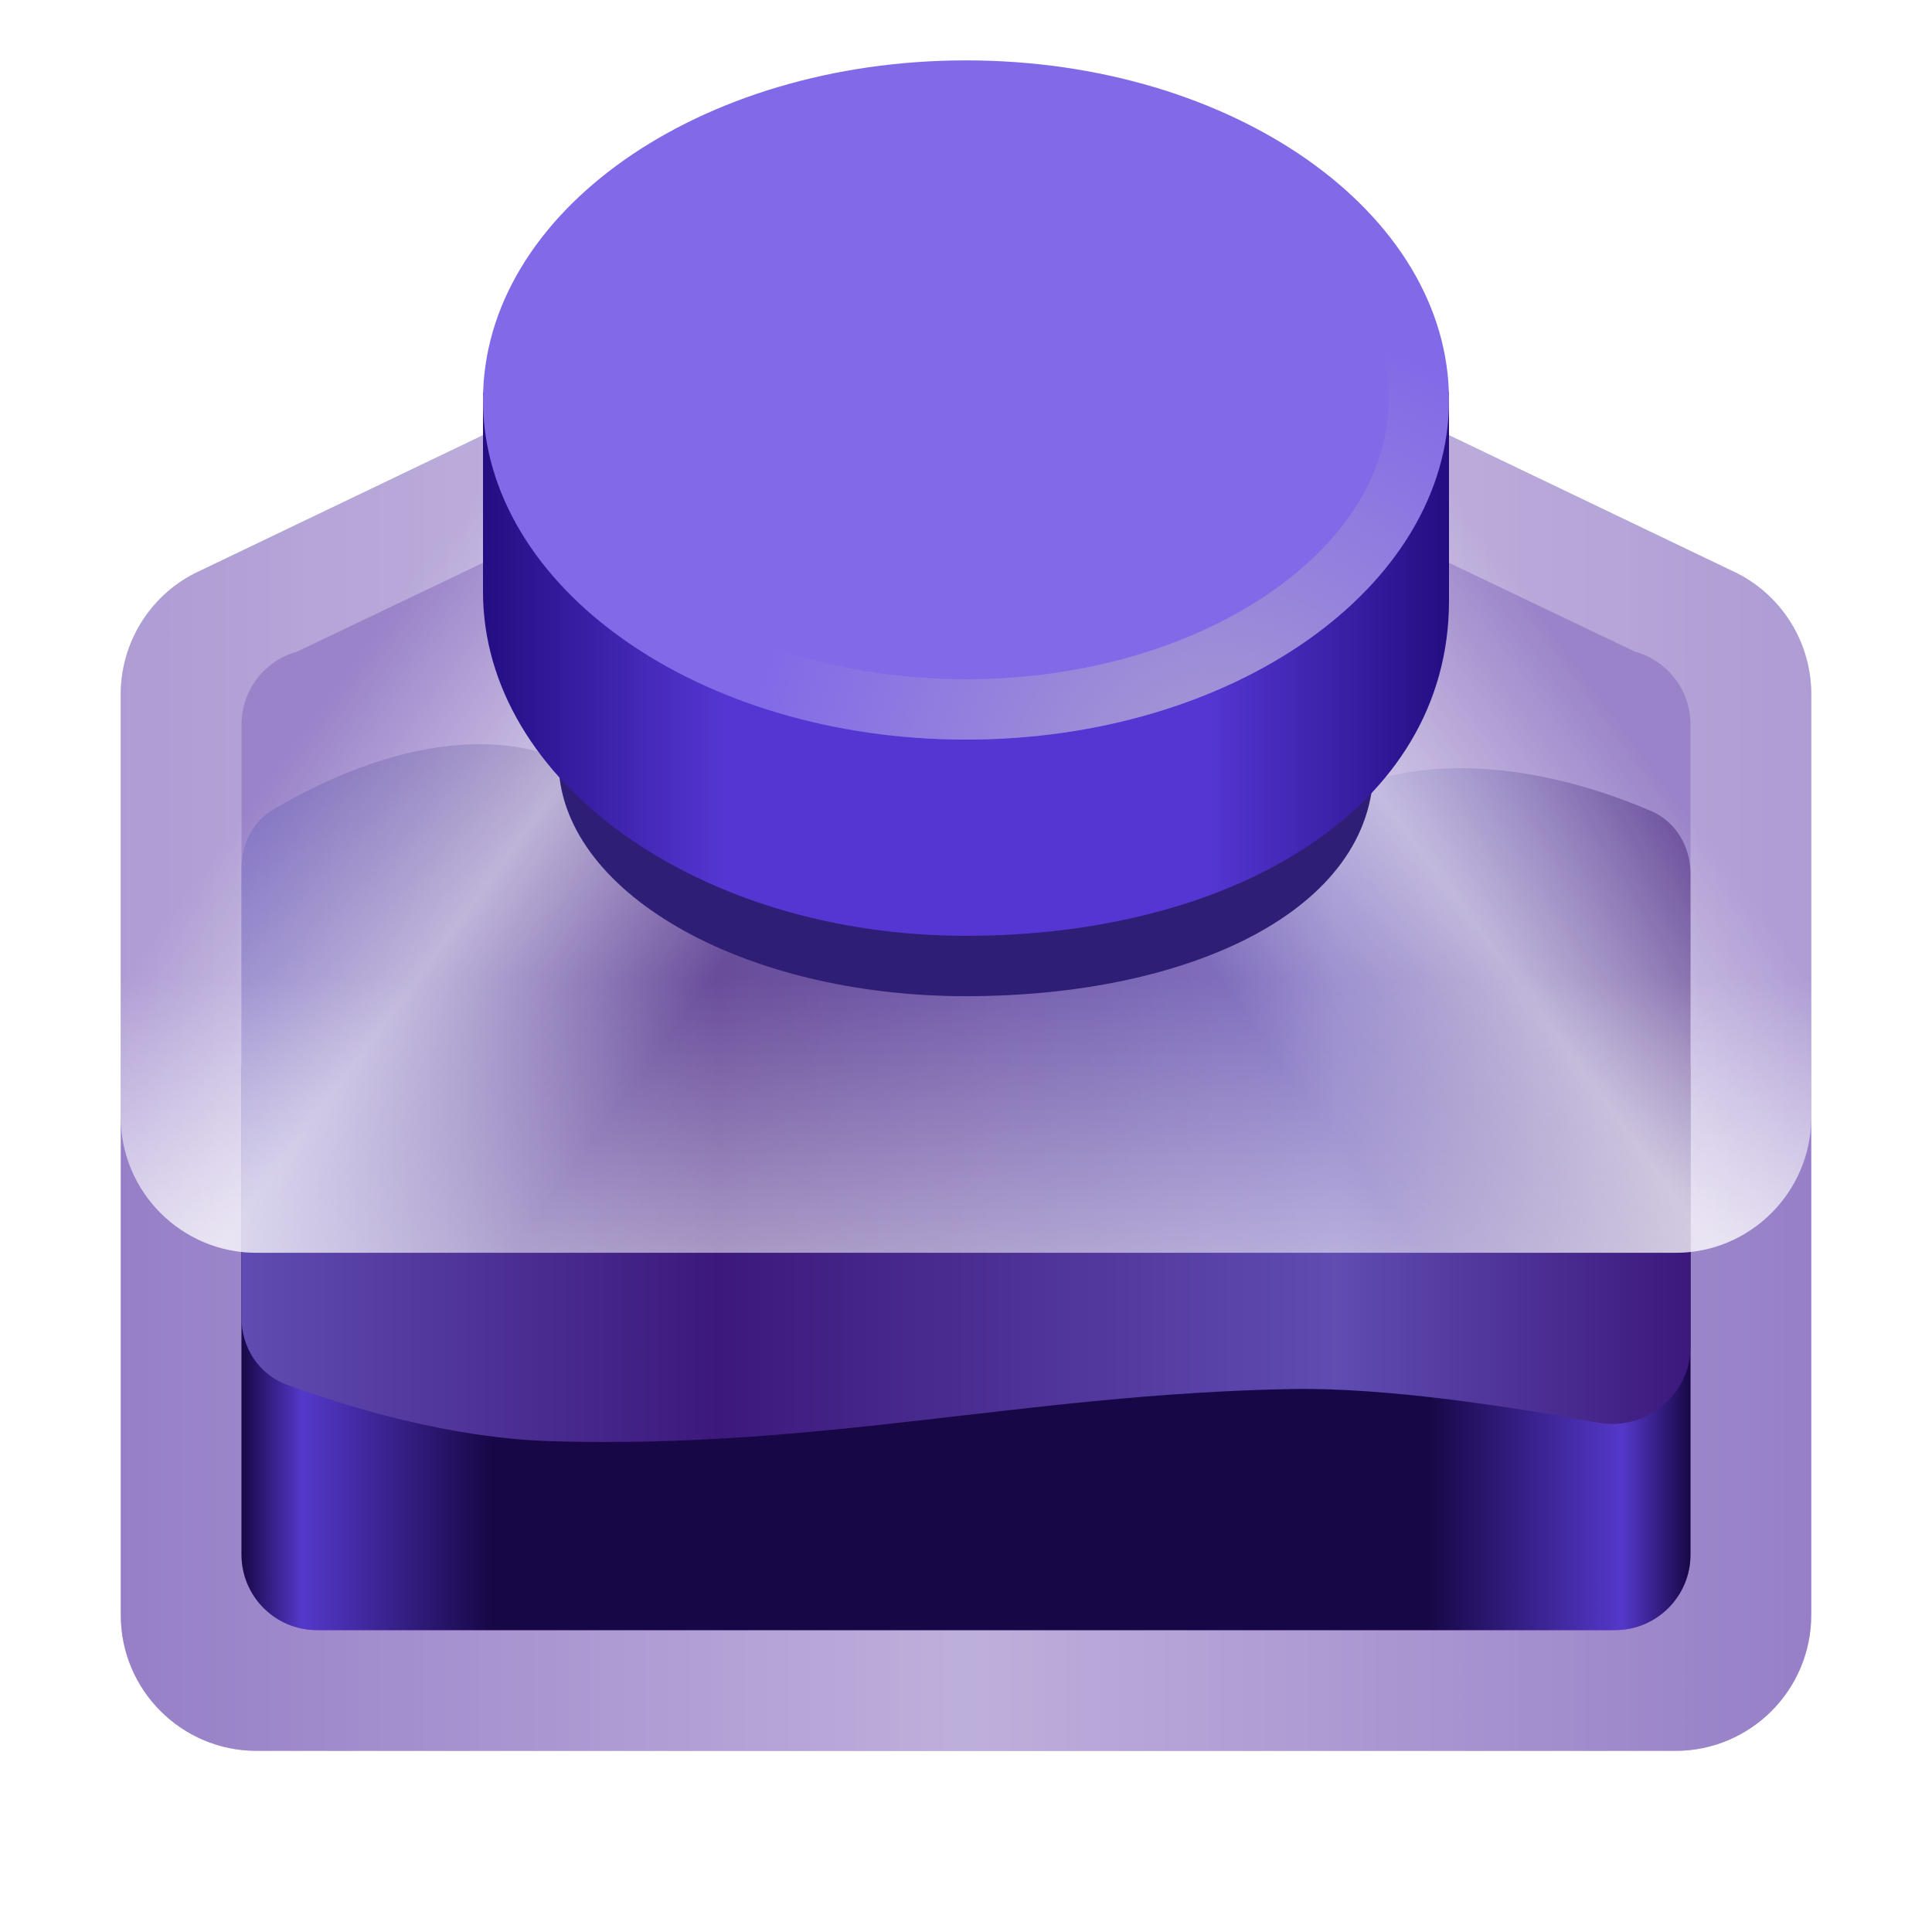
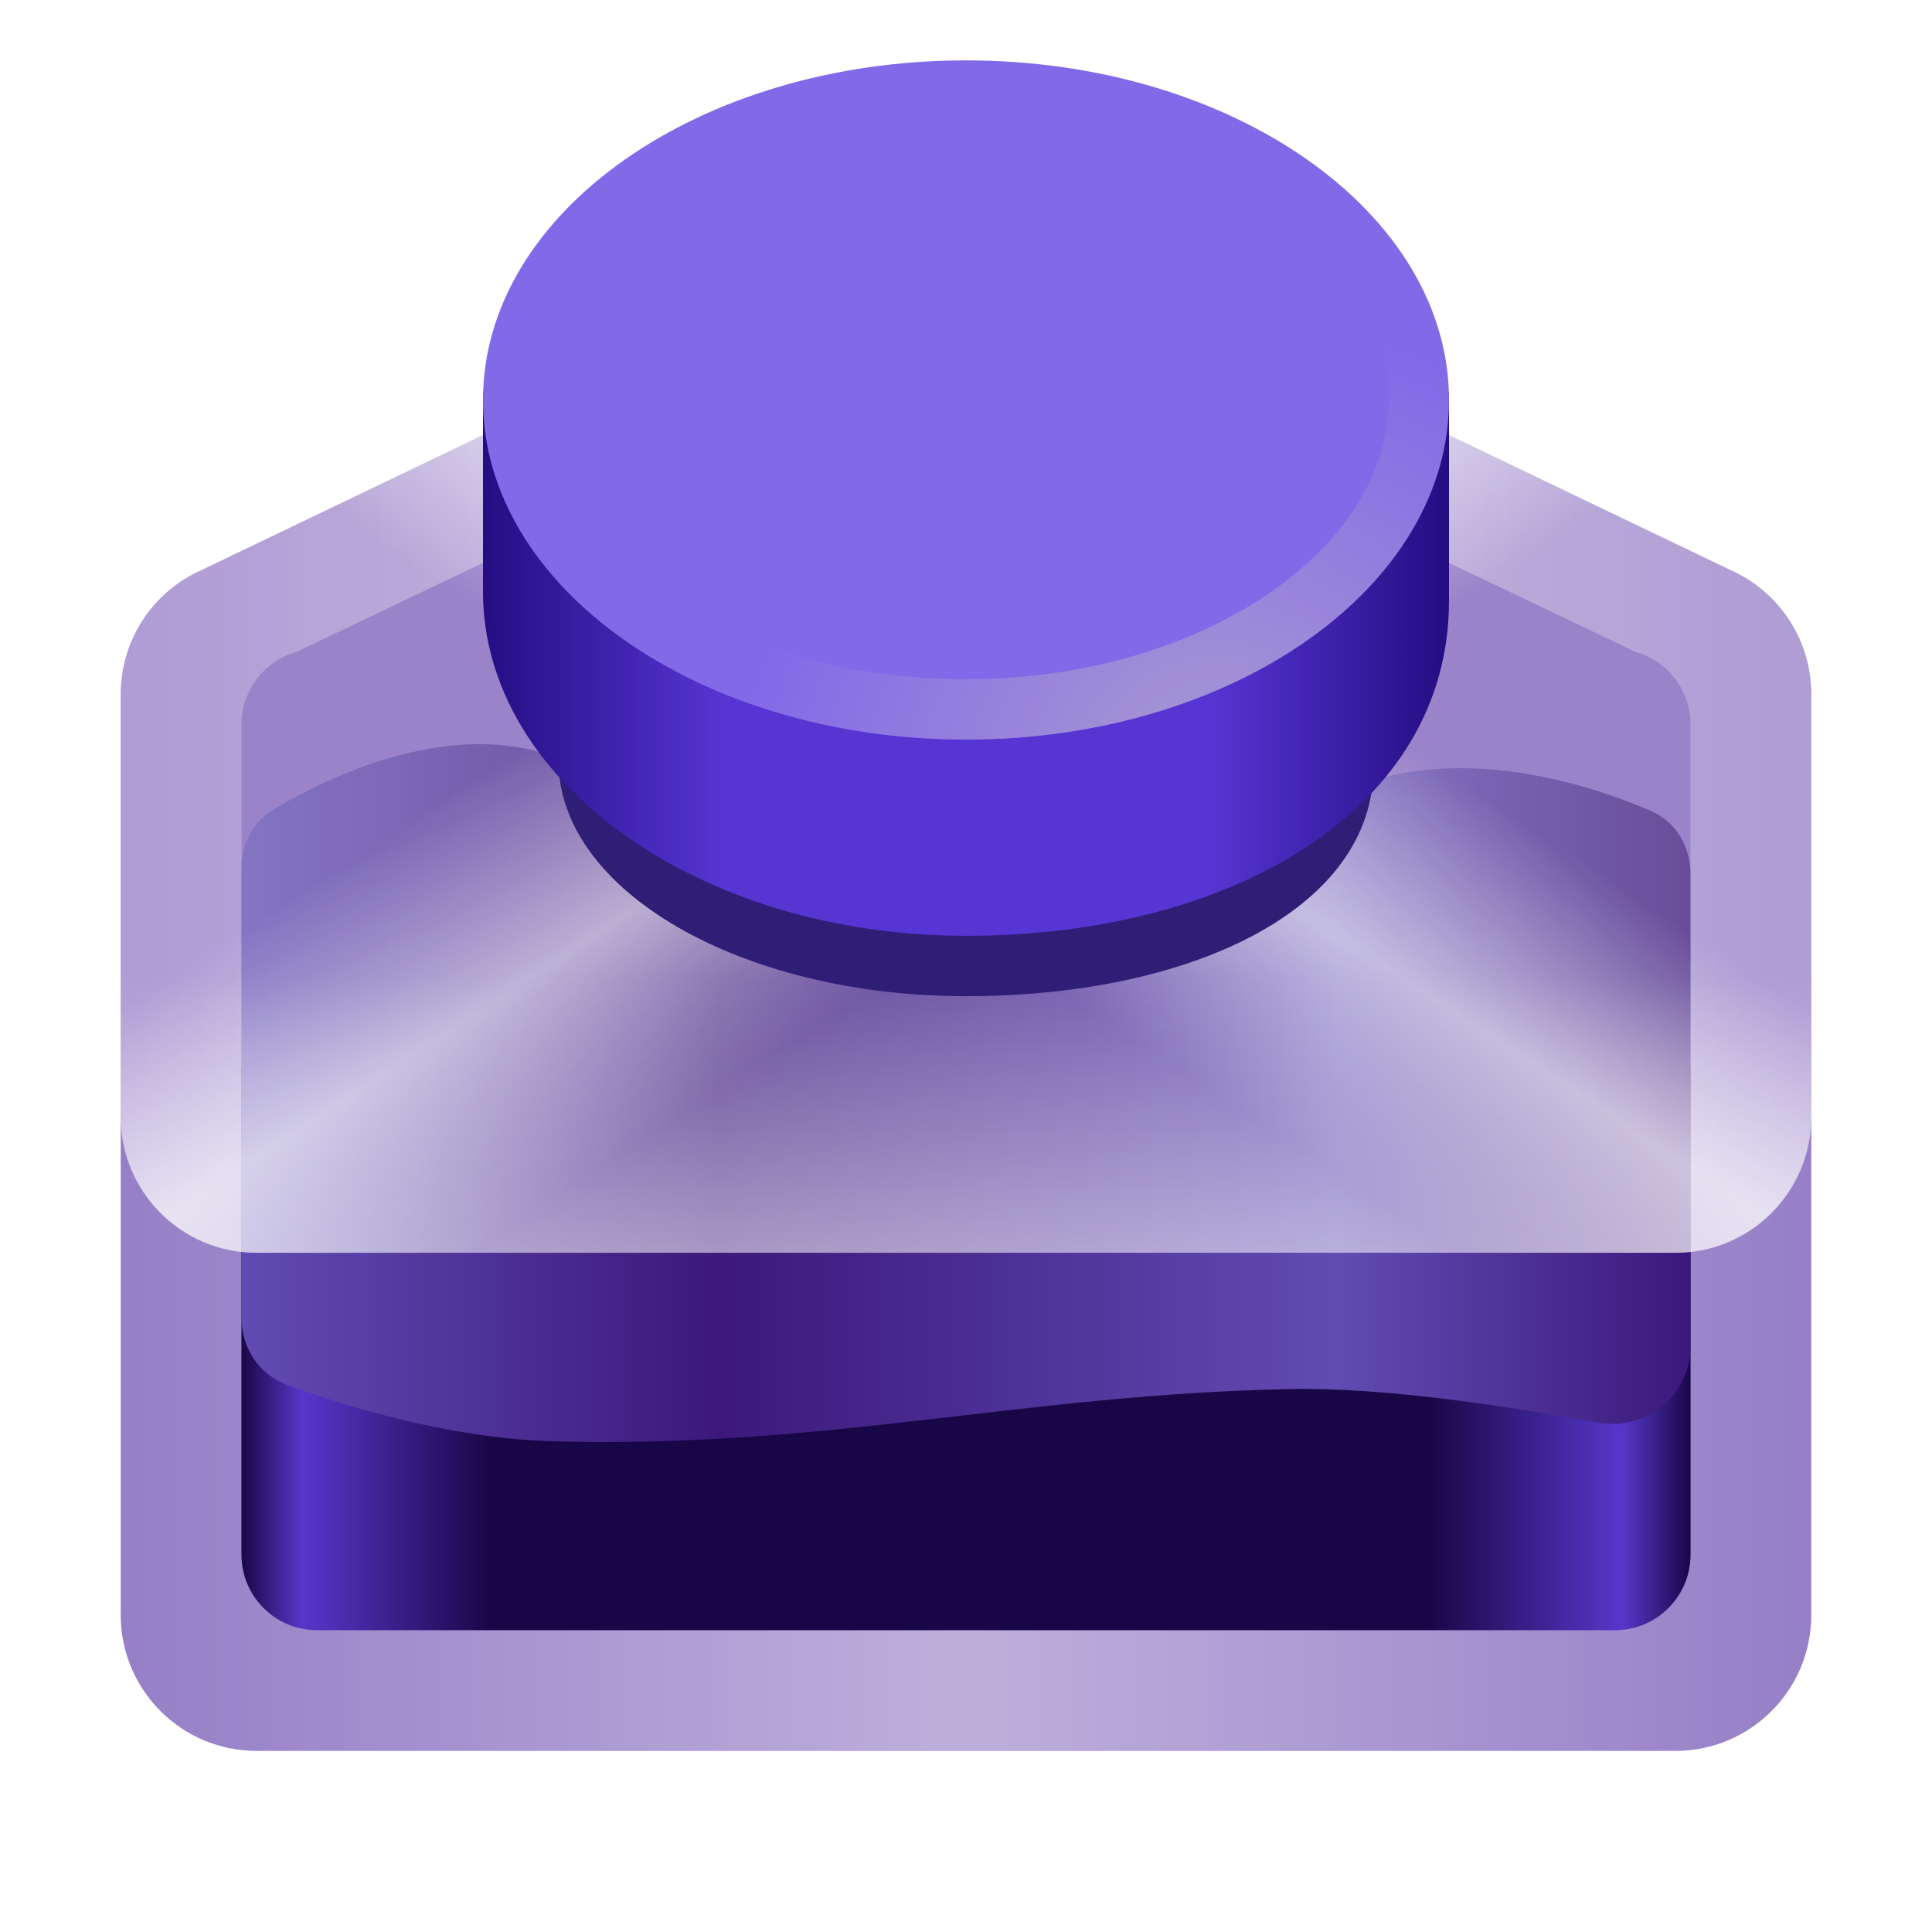
<svg xmlns="http://www.w3.org/2000/svg" width="128" height="128" fill="none">
  <path d="M120 107V46a8.998 8.998 0 0 0-4.873-8l-.489-.234L64 13.5 13.362 37.766l-.49.234A9 9 0 0 0 8 46v61a9 9 0 0 0 9 9h94a9 9 0 0 0 9-9Z" fill="#7C5FB9" />
  <path fill-rule="evenodd" clip-rule="evenodd" d="M120 46v61a9 9 0 0 1-9 9H17a9 9 0 0 1-9-9V46a9 9 0 0 1 4.873-8l.489-.234L64 13.5l50.638 24.266.489.234A8.998 8.998 0 0 1 120 46Zm-11.675-2.823L64 22 19.675 43.177A5.002 5.002 0 0 0 16 48v55a5 5 0 0 0 5 5h86a5 5 0 0 0 5-5V48a5.002 5.002 0 0 0-3.675-4.823Z" fill="url(#a)" />
  <path d="M16 71a5 5 0 0 1 5-5h86a5 5 0 0 1 5 5v32a5 5 0 0 1-5 5H21a5 5 0 0 1-5-5V71Z" fill="url(#b)" />
  <path d="M16 57.519c0-1.585.745-3.076 2.107-3.886 4.186-2.49 13.799-7.07 21.393-2.133C48.472 57.332 70.781 73.4 81 59c8.578-12.087 22.628-7.755 28.4-5.262 1.643.71 2.6 2.365 2.6 4.155V89.23c0 3.205-2.973 5.603-6.125 5.023-5.663-1.043-14.123-2.35-20.375-2.226-17.766.354-31 3.992-49 3.456-6.819-.203-13.698-2.348-17.499-3.743C17.153 91.062 16 89.28 16 87.31V57.52Z" fill="url(#c)" />
-   <path opacity=".8" d="M8 74V46a9 9 0 0 1 4.873-8l.489-.234L64 13.5l50.638 24.266.489.234A8.998 8.998 0 0 1 120 46v28a9 9 0 0 1-9 9H17a9 9 0 0 1-9-9Z" fill="url(#d)" />
-   <path opacity=".8" d="M120 74V46a8.998 8.998 0 0 0-4.873-8l-.489-.234L64 13.5 13.362 37.766l-.49.234A9 9 0 0 0 8 46v28a9 9 0 0 0 9 9h94a9 9 0 0 0 9-9Z" fill="url(#e)" />
+   <path opacity=".8" d="M120 74V46a8.998 8.998 0 0 0-4.873-8l-.489-.234L64 13.5 13.362 37.766l-.49.234A9 9 0 0 0 8 46v28a9 9 0 0 0 9 9h94a9 9 0 0 0 9-9Z" fill="url(#d)" />
+   <path opacity=".8" d="M8 74V46a8.998 8.998 0 0 1 4.873-8l.489-.234L64 13.5l50.638 24.266.489.234A8.998 8.998 0 0 1 120 46v28a9 9 0 0 1-9 9H17a9 9 0 0 1-9-9Z" fill="url(#e)" />
  <path opacity=".8" d="M120 74V46a8.998 8.998 0 0 0-4.873-8l-.489-.234L64 13.5 13.362 37.766l-.49.234A9 9 0 0 0 8 46v28a9 9 0 0 0 9 9h94a9 9 0 0 0 9-9Z" fill="url(#f)" />
  <path d="M64 66c14.912 0 27-5.747 27-15.19v-9.442H37V50.4C37 59.016 49.088 66 64 66Z" fill="#2F1E75" />
  <path d="M91 42.395c0 8.502-12.088 15.394-27 15.394s-27-6.892-27-15.394C37 33.892 49.088 27 64 27s27 6.892 27 15.395Z" fill="#331B5E" />
  <path d="M64 62c17.673 0 32-8.4 32-22.2V26H32v13.2C32 51.792 46.327 62 64 62Z" fill="url(#g)" />
  <path d="M96 26.5C96 38.926 81.673 49 64 49c-17.673 0-32-10.074-32-22.5S46.327 4 64 4c17.673 0 32 10.074 32 22.5Z" fill="#8269E8" />
  <path fill-rule="evenodd" clip-rule="evenodd" d="M84.327 39.138C89.378 35.586 92 31.058 92 26.5s-2.622-9.086-7.673-12.638C79.287 10.32 72.113 8 64 8c-8.113 0-15.287 2.319-20.327 5.862C38.622 17.414 36 21.942 36 26.5s2.622 9.086 7.673 12.638C48.713 42.682 55.887 45 64 45c8.113 0 15.287-2.319 20.327-5.862ZM64 49c17.673 0 32-10.074 32-22.5S81.673 4 64 4C46.327 4 32 14.074 32 26.5S46.327 49 64 49Z" fill="url(#h)" />
  <defs>
    <linearGradient id="a" x1="8" y1="116" x2="120" y2="116" gradientUnits="userSpaceOnUse">
      <stop stop-color="#fff" stop-opacity=".2" />
      <stop offset=".5" stop-color="#fff" stop-opacity=".5" />
      <stop offset="1" stop-color="#fff" stop-opacity=".2" />
    </linearGradient>
    <linearGradient id="b" x1="16" y1="108" x2="112" y2="108" gradientUnits="userSpaceOnUse">
      <stop stop-color="#180746" />
      <stop offset=".042" stop-color="#5538CA" />
      <stop offset=".173" stop-color="#180746" />
      <stop offset=".819" stop-color="#180746" />
      <stop offset=".953" stop-color="#5538CA" />
      <stop offset="1" stop-color="#180746" />
    </linearGradient>
    <linearGradient id="c" x1="16" y1="97" x2="112" y2="97" gradientUnits="userSpaceOnUse">
      <stop stop-color="#604CB2" />
      <stop offset=".329" stop-color="#3C187C" />
      <stop offset=".756" stop-color="#604CB2" />
      <stop offset="1" stop-color="#3C187C" />
    </linearGradient>
-     <linearGradient id="d" x1="126.5" y1="73.576" x2="100.937" y2="92.384" gradientUnits="userSpaceOnUse">
+     <linearGradient id="d" x1="-.5" y1="72.5" x2="14" y2="94.5" gradientUnits="userSpaceOnUse">
      <stop stop-color="#fff" stop-opacity=".1" />
      <stop offset=".5" stop-color="#fff" stop-opacity=".71" />
      <stop offset="1" stop-color="#fff" stop-opacity=".1" />
    </linearGradient>
-     <linearGradient id="e" x1="1.5" y1="73.576" x2="27.063" y2="92.384" gradientUnits="userSpaceOnUse">
+     <linearGradient id="e" x1="128.5" y1="72.5" x2="114" y2="94.5" gradientUnits="userSpaceOnUse">
      <stop stop-color="#fff" stop-opacity=".1" />
      <stop offset=".5" stop-color="#fff" stop-opacity=".71" />
      <stop offset="1" stop-color="#fff" stop-opacity=".1" />
    </linearGradient>
    <linearGradient id="f" x1="39.5" y1="64.742" x2="39.5" y2="87.712" gradientUnits="userSpaceOnUse">
      <stop stop-color="#fff" stop-opacity=".1" />
      <stop offset="1" stop-color="#fff" stop-opacity=".71" />
    </linearGradient>
    <linearGradient id="g" x1="32" y1="62" x2="96" y2="62" gradientUnits="userSpaceOnUse">
      <stop stop-color="#240D82" />
      <stop offset=".25" stop-color="#5536D2" />
      <stop offset=".75" stop-color="#5536D2" />
      <stop offset="1" stop-color="#240D82" />
    </linearGradient>
    <radialGradient id="h" cx="0" cy="0" r="1" gradientUnits="userSpaceOnUse" gradientTransform="matrix(-16.00003 -24.50004 26.84105 -17.52885 80 51.5)">
      <stop stop-color="#A89AD1" />
      <stop offset="1" stop-color="#A89AD1" stop-opacity="0" />
    </radialGradient>
  </defs>
</svg>
